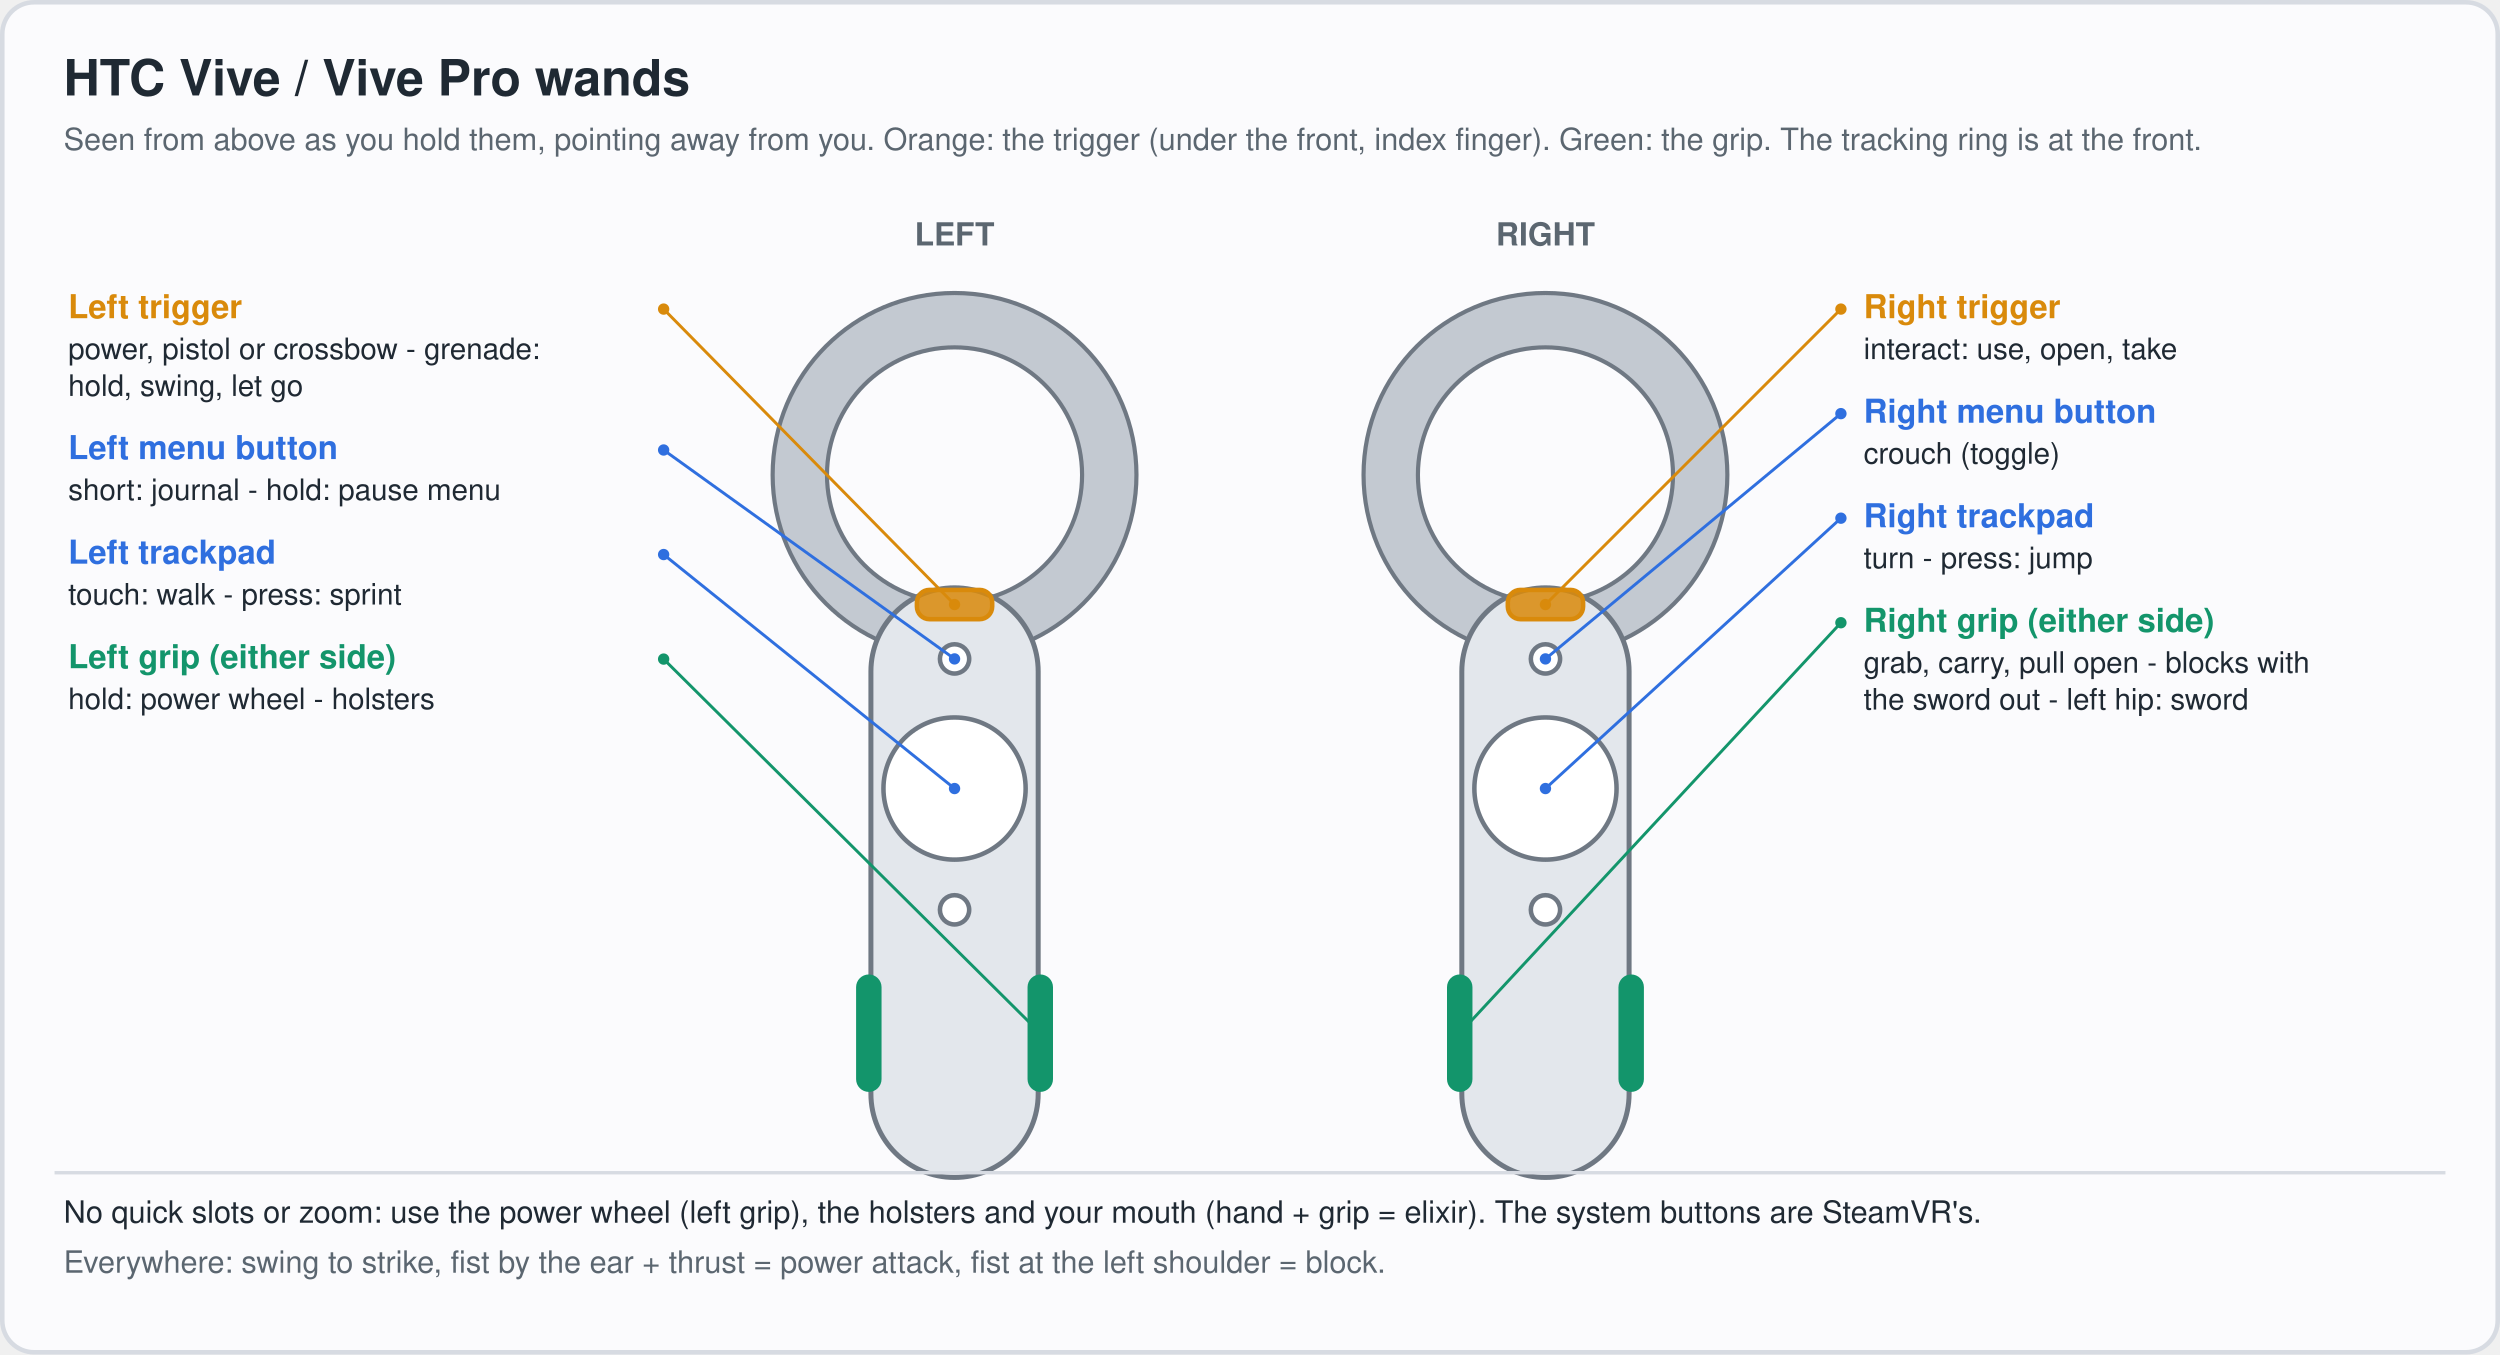
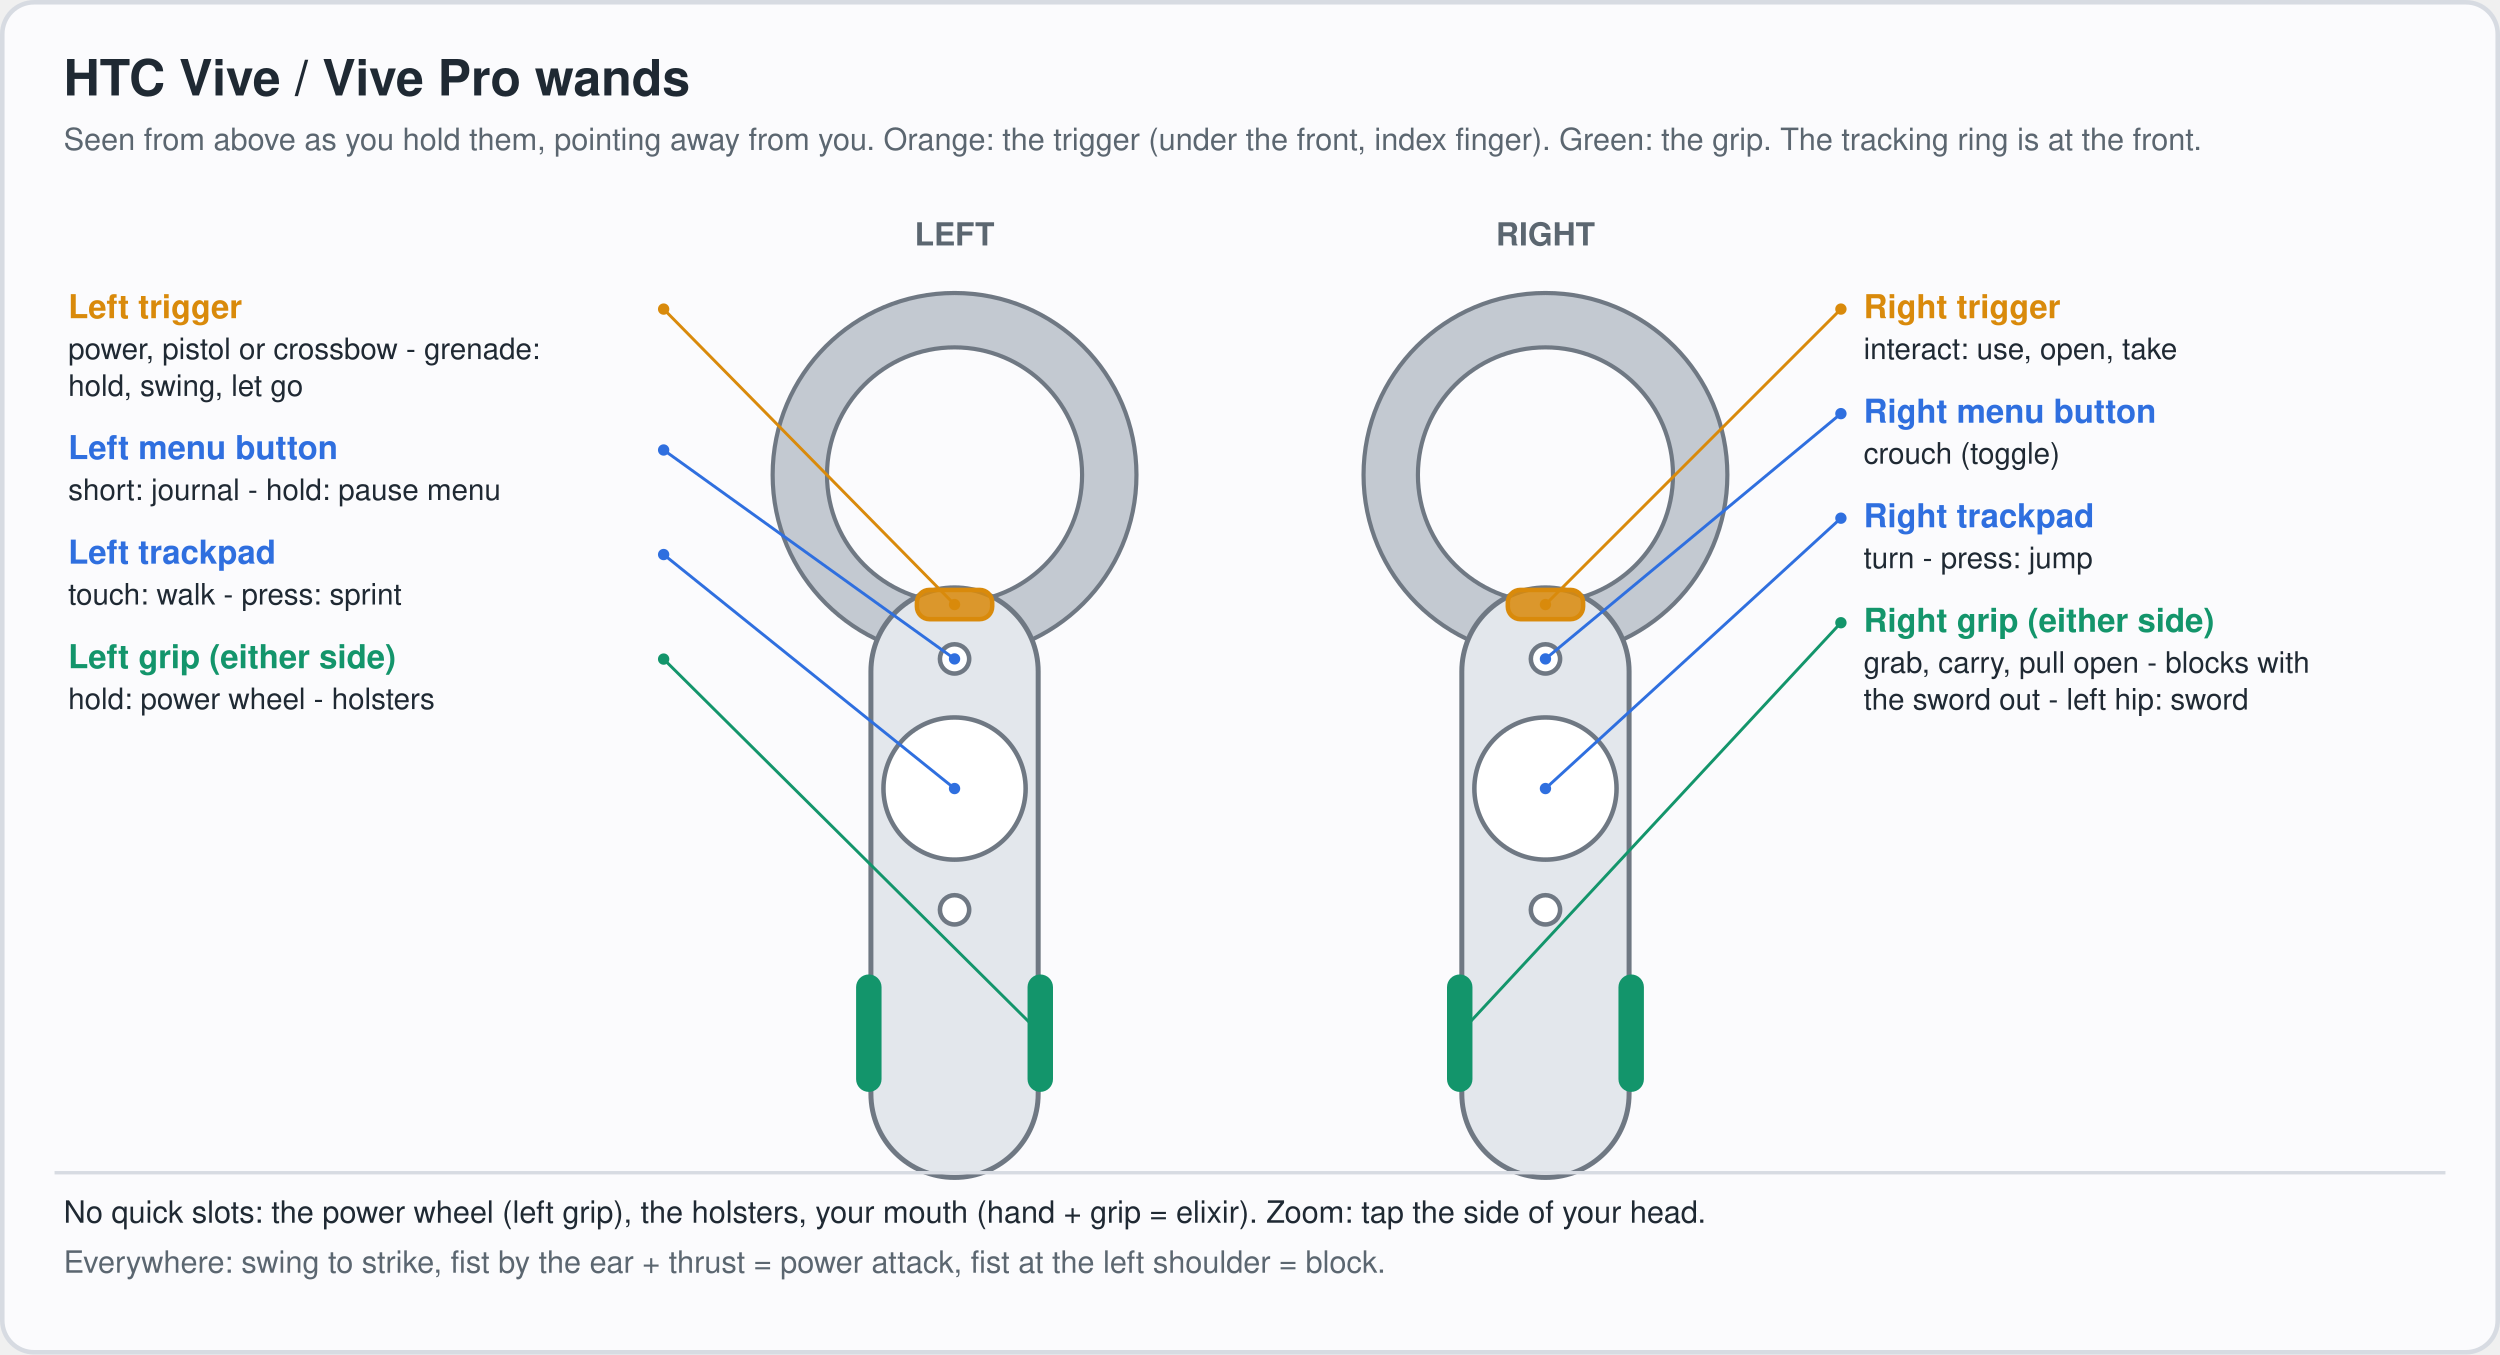
<svg xmlns="http://www.w3.org/2000/svg" viewBox="0 0 1100 596" width="1100" height="596" font-family="Segoe UI, Helvetica Neue, Helvetica, Arial, sans-serif" role="img" aria-label="HTC Vive / Vive Pro wands">
  <rect x="1" y="1" width="1098" height="594" rx="14" fill="#fbfbfd" stroke="#d7dbe2" stroke-width="2" />
  <text x="28" y="42.0" font-size="22" fill="#1f2933" font-weight="bold" text-anchor="start">HTC Vive / Vive Pro wands</text>
  <text x="28" y="66.0" font-size="13.5" fill="#5b6670" font-weight="normal" text-anchor="start">Seen from above as you hold them, pointing away from you. Orange: the trigger (under the front, index finger). Green: the grip. The tracking ring is at the front.</text>
  <text x="420" y="108.0" font-size="14" fill="#5b6670" font-weight="bold" text-anchor="middle">LEFT</text>
  <text x="680" y="108.0" font-size="14" fill="#5b6670" font-weight="bold" text-anchor="middle">RIGHT</text>
  <g transform="translate(420 346.96) scale(0.92 0.92)">
    <circle cx="0" cy="-150" r="74" fill="none" stroke="#c3c9d1" stroke-width="26" />
    <circle cx="0" cy="-150" r="87" fill="none" stroke="#6f7883" stroke-width="2" />
    <circle cx="0" cy="-150" r="61" fill="none" stroke="#6f7883" stroke-width="2" />
    <rect x="-40" y="-96" width="80" height="282" rx="40" fill="#e3e7ec" stroke="#6f7883" stroke-width="2.2" vector-effect="non-scaling-stroke" />
    <rect x="-18.0" y="-95.0" width="36" height="14" rx="6" fill="#d98a0b" fill-opacity="0.85" stroke="#d98a0b" stroke-width="2" vector-effect="non-scaling-stroke" />
    <rect x="-46" y="90" width="10" height="54" rx="5" fill="#13956b" stroke="#13956b" stroke-width="2" vector-effect="non-scaling-stroke" />
    <rect x="36" y="90" width="10" height="54" rx="5" fill="#13956b" stroke="#13956b" stroke-width="2" vector-effect="non-scaling-stroke" />
    <circle cx="0" cy="-62" r="7" fill="#ffffff" stroke="#6f7883" stroke-width="2" vector-effect="non-scaling-stroke" />
    <circle cx="0" cy="0" r="34" fill="#ffffff" stroke="#6f7883" stroke-width="2" vector-effect="non-scaling-stroke" />
    <circle cx="0" cy="58" r="7" fill="#ffffff" stroke="#6f7883" stroke-width="2" vector-effect="non-scaling-stroke" />
  </g>
  <g transform="translate(680 346.96) scale(-0.92 0.92)">
    <circle cx="0" cy="-150" r="74" fill="none" stroke="#c3c9d1" stroke-width="26" />
    <circle cx="0" cy="-150" r="87" fill="none" stroke="#6f7883" stroke-width="2" />
    <circle cx="0" cy="-150" r="61" fill="none" stroke="#6f7883" stroke-width="2" />
    <rect x="-40" y="-96" width="80" height="282" rx="40" fill="#e3e7ec" stroke="#6f7883" stroke-width="2.2" vector-effect="non-scaling-stroke" />
    <rect x="-18.0" y="-95.0" width="36" height="14" rx="6" fill="#d98a0b" fill-opacity="0.85" stroke="#d98a0b" stroke-width="2" vector-effect="non-scaling-stroke" />
    <rect x="-46" y="90" width="10" height="54" rx="5" fill="#13956b" stroke="#13956b" stroke-width="2" vector-effect="non-scaling-stroke" />
    <rect x="36" y="90" width="10" height="54" rx="5" fill="#13956b" stroke="#13956b" stroke-width="2" vector-effect="non-scaling-stroke" />
    <circle cx="0" cy="-62" r="7" fill="#ffffff" stroke="#6f7883" stroke-width="2" vector-effect="non-scaling-stroke" />
    <circle cx="0" cy="0" r="34" fill="#ffffff" stroke="#6f7883" stroke-width="2" vector-effect="non-scaling-stroke" />
    <circle cx="0" cy="58" r="7" fill="#ffffff" stroke="#6f7883" stroke-width="2" vector-effect="non-scaling-stroke" />
  </g>
  <text x="30" y="140.0" font-size="14.5" fill="#d98a0b" font-weight="bold" text-anchor="start">Left trigger</text>
  <text x="30" y="158.0" font-size="13" fill="#1f2933" font-weight="normal" text-anchor="start">power, pistol or crossbow - grenade:</text>
  <text x="30" y="174.2" font-size="13" fill="#1f2933" font-weight="normal" text-anchor="start">hold, swing, let go</text>
  <line x1="292" y1="136" x2="420.0" y2="266.0" stroke="#d98a0b" stroke-width="1.3" />
  <circle cx="292" cy="136" r="2.5" fill="#d98a0b" />
  <circle cx="420.0" cy="266.0" r="2.5" fill="#d98a0b" />
  <text x="30" y="202.0" font-size="14.5" fill="#2f6fdf" font-weight="bold" text-anchor="start">Left menu button</text>
  <text x="30" y="220.0" font-size="13" fill="#1f2933" font-weight="normal" text-anchor="start">short: journal - hold: pause menu</text>
  <line x1="292" y1="198" x2="420.0" y2="289.92" stroke="#2f6fdf" stroke-width="1.3" />
  <circle cx="292" cy="198" r="2.5" fill="#2f6fdf" />
  <circle cx="420.0" cy="289.92" r="2.5" fill="#2f6fdf" />
  <text x="30" y="248.0" font-size="14.5" fill="#2f6fdf" font-weight="bold" text-anchor="start">Left trackpad</text>
  <text x="30" y="266.0" font-size="13" fill="#1f2933" font-weight="normal" text-anchor="start">touch: walk - press: sprint</text>
  <line x1="292" y1="244" x2="420.0" y2="346.96" stroke="#2f6fdf" stroke-width="1.3" />
  <circle cx="292" cy="244" r="2.5" fill="#2f6fdf" />
  <circle cx="420.0" cy="346.96" r="2.5" fill="#2f6fdf" />
  <text x="30" y="294.0" font-size="14.5" fill="#13956b" font-weight="bold" text-anchor="start">Left grip (either side)</text>
  <text x="30" y="312.0" font-size="13" fill="#1f2933" font-weight="normal" text-anchor="start">hold: power wheel - holsters</text>
  <line x1="292" y1="290" x2="457.72" y2="454.6" stroke="#13956b" stroke-width="1.3" />
  <circle cx="292" cy="290" r="2.5" fill="#13956b" />
  <circle cx="457.72" cy="454.6" r="2.5" fill="#13956b" />
  <text x="820" y="140.0" font-size="14.5" fill="#d98a0b" font-weight="bold" text-anchor="start">Right trigger</text>
  <text x="820" y="158.0" font-size="13" fill="#1f2933" font-weight="normal" text-anchor="start">interact: use, open, take</text>
  <line x1="810" y1="136" x2="680.0" y2="266.0" stroke="#d98a0b" stroke-width="1.3" />
  <circle cx="810" cy="136" r="2.5" fill="#d98a0b" />
  <circle cx="680.0" cy="266.0" r="2.5" fill="#d98a0b" />
  <text x="820" y="186.0" font-size="14.5" fill="#2f6fdf" font-weight="bold" text-anchor="start">Right menu button</text>
  <text x="820" y="204.0" font-size="13" fill="#1f2933" font-weight="normal" text-anchor="start">crouch (toggle)</text>
  <line x1="810" y1="182" x2="680.0" y2="289.92" stroke="#2f6fdf" stroke-width="1.3" />
  <circle cx="810" cy="182" r="2.5" fill="#2f6fdf" />
  <circle cx="680.0" cy="289.92" r="2.5" fill="#2f6fdf" />
  <text x="820" y="232.0" font-size="14.5" fill="#2f6fdf" font-weight="bold" text-anchor="start">Right trackpad</text>
  <text x="820" y="250.0" font-size="13" fill="#1f2933" font-weight="normal" text-anchor="start">turn - press: jump</text>
  <line x1="810" y1="228" x2="680.0" y2="346.96" stroke="#2f6fdf" stroke-width="1.3" />
  <circle cx="810" cy="228" r="2.5" fill="#2f6fdf" />
  <circle cx="680.0" cy="346.96" r="2.5" fill="#2f6fdf" />
  <text x="820" y="278.0" font-size="14.5" fill="#13956b" font-weight="bold" text-anchor="start">Right grip (either side)</text>
  <text x="820" y="296.0" font-size="13" fill="#1f2933" font-weight="normal" text-anchor="start">grab, carry, pull open - blocks with</text>
  <text x="820" y="312.2" font-size="13" fill="#1f2933" font-weight="normal" text-anchor="start">the sword out - left hip: sword</text>
  <line x1="810" y1="274" x2="642.28" y2="454.6" stroke="#13956b" stroke-width="1.3" />
  <circle cx="810" cy="274" r="2.5" fill="#13956b" />
  <circle cx="642.28" cy="454.6" r="2.5" fill="#13956b" />
  <line x1="24" y1="516" x2="1076" y2="516" stroke="#d7dbe2" stroke-width="1.5" />
-   <text x="28" y="538.0" font-size="13.5" fill="#1f2933" font-weight="normal" text-anchor="start">No quick slots or zoom: use the power wheel (left grip), the holsters and your mouth (hand + grip = elixir). The system buttons are SteamVR's.</text>
+   <text x="28" y="538.0" font-size="13.5" fill="#1f2933" font-weight="normal" text-anchor="start">No quick slots: the power wheel (left grip), the holsters, your mouth (hand + grip = elixir). Zoom: tap the side of your head.</text>
  <text x="28" y="560.0" font-size="13.5" fill="#5b6670" font-weight="normal" text-anchor="start">Everywhere: swing to strike, fist by the ear + thrust = power attack, fist at the left shoulder = block.</text>
</svg>
